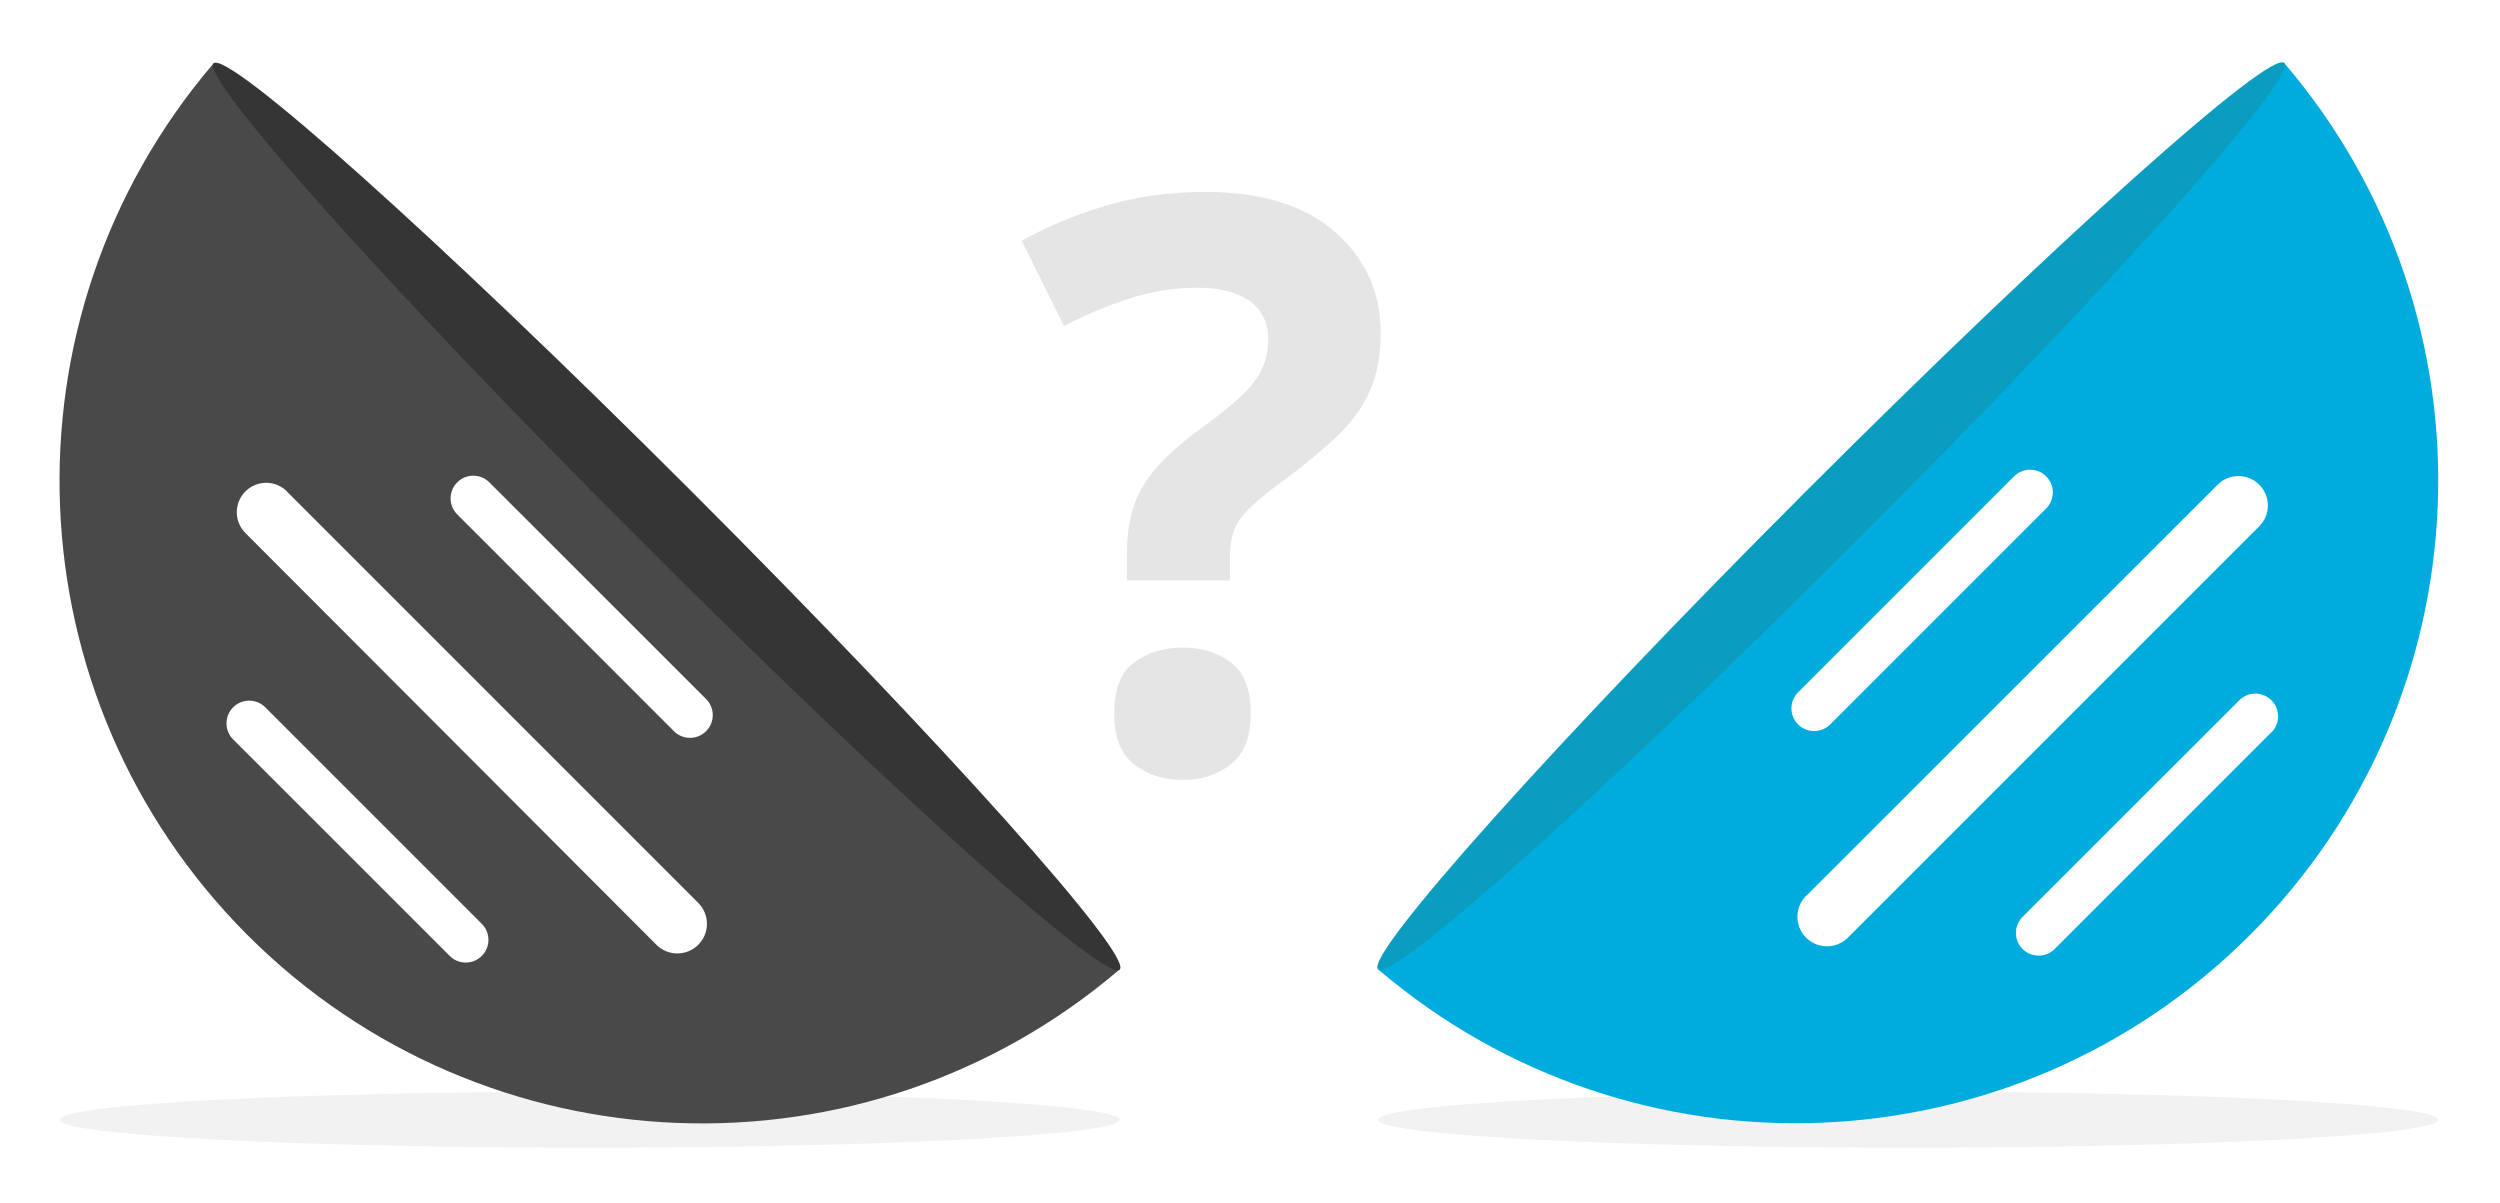
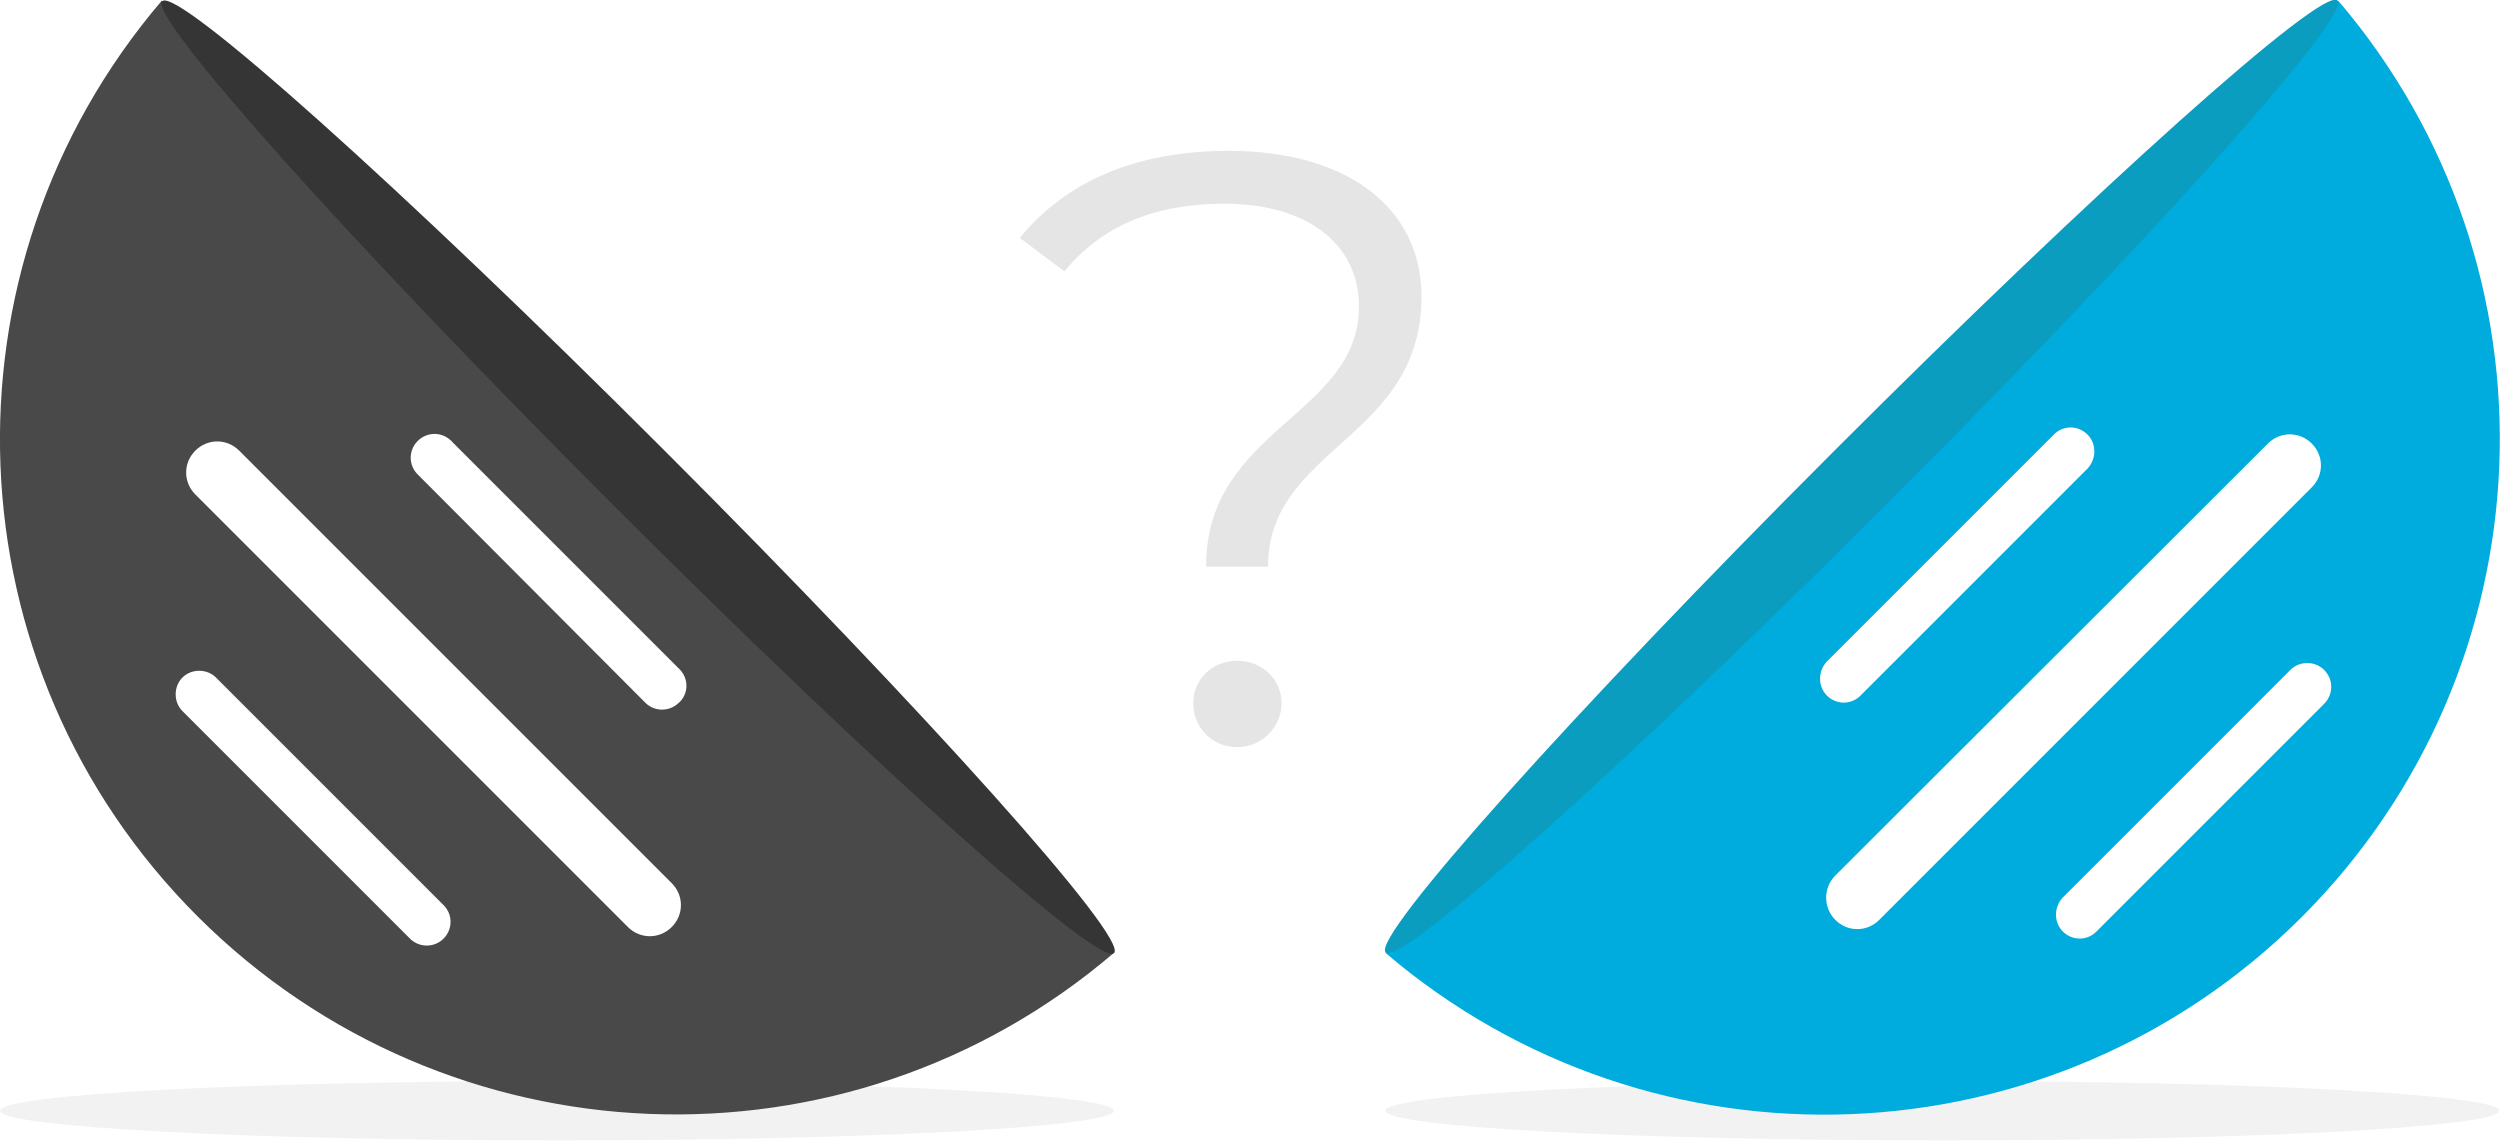
- <svg xmlns="http://www.w3.org/2000/svg" id="Layer_1" data-name="Layer 1" viewBox="0 0 407.49 195.97">
-   <defs>
-     <style>.cls-1{fill:#f2f2f2;}.cls-2{fill:#00acdd;}.cls-3{fill:#494949;}.cls-4{fill:#353535;}.cls-5{fill:#0a9dbf;}.cls-6{font-size:130.05px;fill:#e5e5e5;font-family:Montserrat-SemiBold, Montserrat;font-weight:600;}</style>
-   </defs>
-   <ellipse class="cls-1" cx="311.02" cy="182.51" rx="86.4" ry="4.56" />
-   <ellipse class="cls-1" cx="96.11" cy="182.51" rx="86.4" ry="4.56" />
-   <path class="cls-2" d="M366.75,152.39a104.78,104.78,0,0,0,5.57-142.12L224.63,158A104.78,104.78,0,0,0,366.75,152.39Zm3.44-33-35.37,35.37a3.7,3.7,0,0,1-5.23-5.23L365,114.14a3.7,3.7,0,0,1,5.23,5.24ZM293,112.93l35.37-35.37a3.7,3.7,0,0,1,5.23,5.23l-35.37,35.37a3.7,3.7,0,0,1-5.23-5.23Zm1.4,33.1L361.47,79a4.79,4.79,0,1,1,6.78,6.78l-67.07,67.07A4.79,4.79,0,1,1,294.4,146Z" />
-   <path class="cls-3" d="M40.38,152.45A104.79,104.79,0,0,0,182.51,158L34.81,10.33A104.77,104.77,0,0,0,40.38,152.45Zm33,3.44L38,120.52a3.7,3.7,0,0,1,5.24-5.23l35.37,35.37a3.7,3.7,0,0,1-5.23,5.23ZM79.84,78.7l35.38,35.37a3.71,3.71,0,0,1-5.24,5.24L74.61,83.93a3.7,3.7,0,1,1,5.23-5.23ZM46.75,80.1l67.06,67.07A4.79,4.79,0,1,1,107,154L40,86.88a4.79,4.79,0,1,1,6.78-6.78Z" />
-   <ellipse class="cls-4" cx="108.66" cy="84.18" rx="5.76" ry="104.44" transform="translate(-27.7 101.49) rotate(-45)" />
-   <ellipse class="cls-5" cx="298.47" cy="84.12" rx="104.44" ry="5.76" transform="translate(27.94 235.69) rotate(-45)" />
-   <text class="cls-6" transform="translate(166.14 125.44)">?</text>
+ <svg xmlns="http://www.w3.org/2000/svg" version="1.1" id="Layer_1" x="0px" y="0px" viewBox="0 0 387.8 176.9" style="enable-background:new 0 0 387.8 176.9;" xml:space="preserve">
+   <style type="text/css">
+ 	.st0{fill:#F2F2F2;}
+ 	.st1{fill:#00ACDD;}
+ 	.st2{fill:#494949;}
+ 	.st3{fill:#353535;}
+ 	.st4{fill:#0A9DBF;}
+ 	.st5{enable-background:new    ;}
+ 	.st6{fill:#E5E5E5;}
+ </style>
+   <g>
+     <ellipse class="st0" cx="301.3" cy="172.3" rx="86.4" ry="4.6" />
+     <ellipse class="st0" cx="86.4" cy="172.3" rx="86.4" ry="4.6" />
+     <path class="st1" d="M357.1,142.2c38.6-38.7,41.1-100.5,5.6-142.1L214.9,147.8C256.5,183.3,318.4,180.9,357.1,142.2z M360.5,109.2   l-35.4,35.4c-1.5,1.4-3.8,1.3-5.2-0.2c-1.3-1.4-1.3-3.6,0-5.1l35.4-35.4c1.4-1.4,3.8-1.4,5.2,0C362,105.4,362,107.7,360.5,109.2   L360.5,109.2z M283.3,102.7l35.4-35.4c1.5-1.4,3.8-1.3,5.2,0.2c1.3,1.4,1.3,3.6,0,5.1L288.5,108c-1.5,1.4-3.8,1.3-5.2-0.2   C282,106.4,282,104.2,283.3,102.7z M284.7,135.8l67.1-67c1.9-1.9,4.9-1.9,6.8,0s1.9,4.9,0,6.8l-67.1,67.1c-1.9,1.9-4.9,1.9-6.8,0   S282.8,137.7,284.7,135.8L284.7,135.8z" />
+     <path class="st2" d="M30.7,142.2c38.7,38.6,100.6,41.1,142.1,5.6L25.1,0.1C-10.4,41.7-8,103.6,30.7,142.2z M63.7,145.7l-35.4-35.4   c-1.4-1.4-1.4-3.8,0-5.2s3.8-1.4,5.2,0l0,0l35.4,35.4c1.4,1.5,1.3,3.8-0.2,5.2C67.3,147,65.1,147,63.7,145.7L63.7,145.7z    M70.1,68.5l35.4,35.4c1.4,1.5,1.3,3.9-0.3,5.2c-1.4,1.3-3.6,1.3-5,0L64.9,73.7c-1.5-1.4-1.6-3.7-0.2-5.2s3.7-1.6,5.2-0.2   C70,68.4,70.1,68.4,70.1,68.5z M37.1,69.9l67.1,67.1c1.9,1.9,1.9,4.9,0,6.8c-1.9,1.9-4.9,1.9-6.8,0L30.3,76.7   c-1.9-1.9-1.9-4.9,0-6.8S35.2,68,37.1,69.9L37.1,69.9L37.1,69.9z" />
+     <ellipse transform="matrix(0.7071 -0.7071 0.7071 0.7071 -23.3375 91.6864)" class="st3" cx="99" cy="74" rx="5.8" ry="104.4" />
+     <ellipse transform="matrix(0.7071 -0.7071 0.7071 0.7071 32.3002 225.8537)" class="st4" cx="288.8" cy="73.9" rx="104.4" ry="5.8" />
+     <g class="st5">
+       <path class="st6" d="M210.8,47.5c0-9.4-7.7-15.9-20.9-15.9c-11.1,0-19.1,3.6-24.8,10.5l-6.9-5.2c7-8.6,17.8-13.5,32.4-13.5    c18.2,0,29.9,8.7,29.9,22.6c0,22.2-23.8,23.3-23.8,41.9h-9.6C187,66.5,210.8,64.5,210.8,47.5z M185.1,109.1c0-3.8,3-6.6,6.8-6.6    c3.9,0,6.9,2.9,6.9,6.6c0,3.6-3,6.8-6.9,6.8C188,115.9,185.1,112.8,185.1,109.1z" />
+     </g>
+   </g>
</svg>
